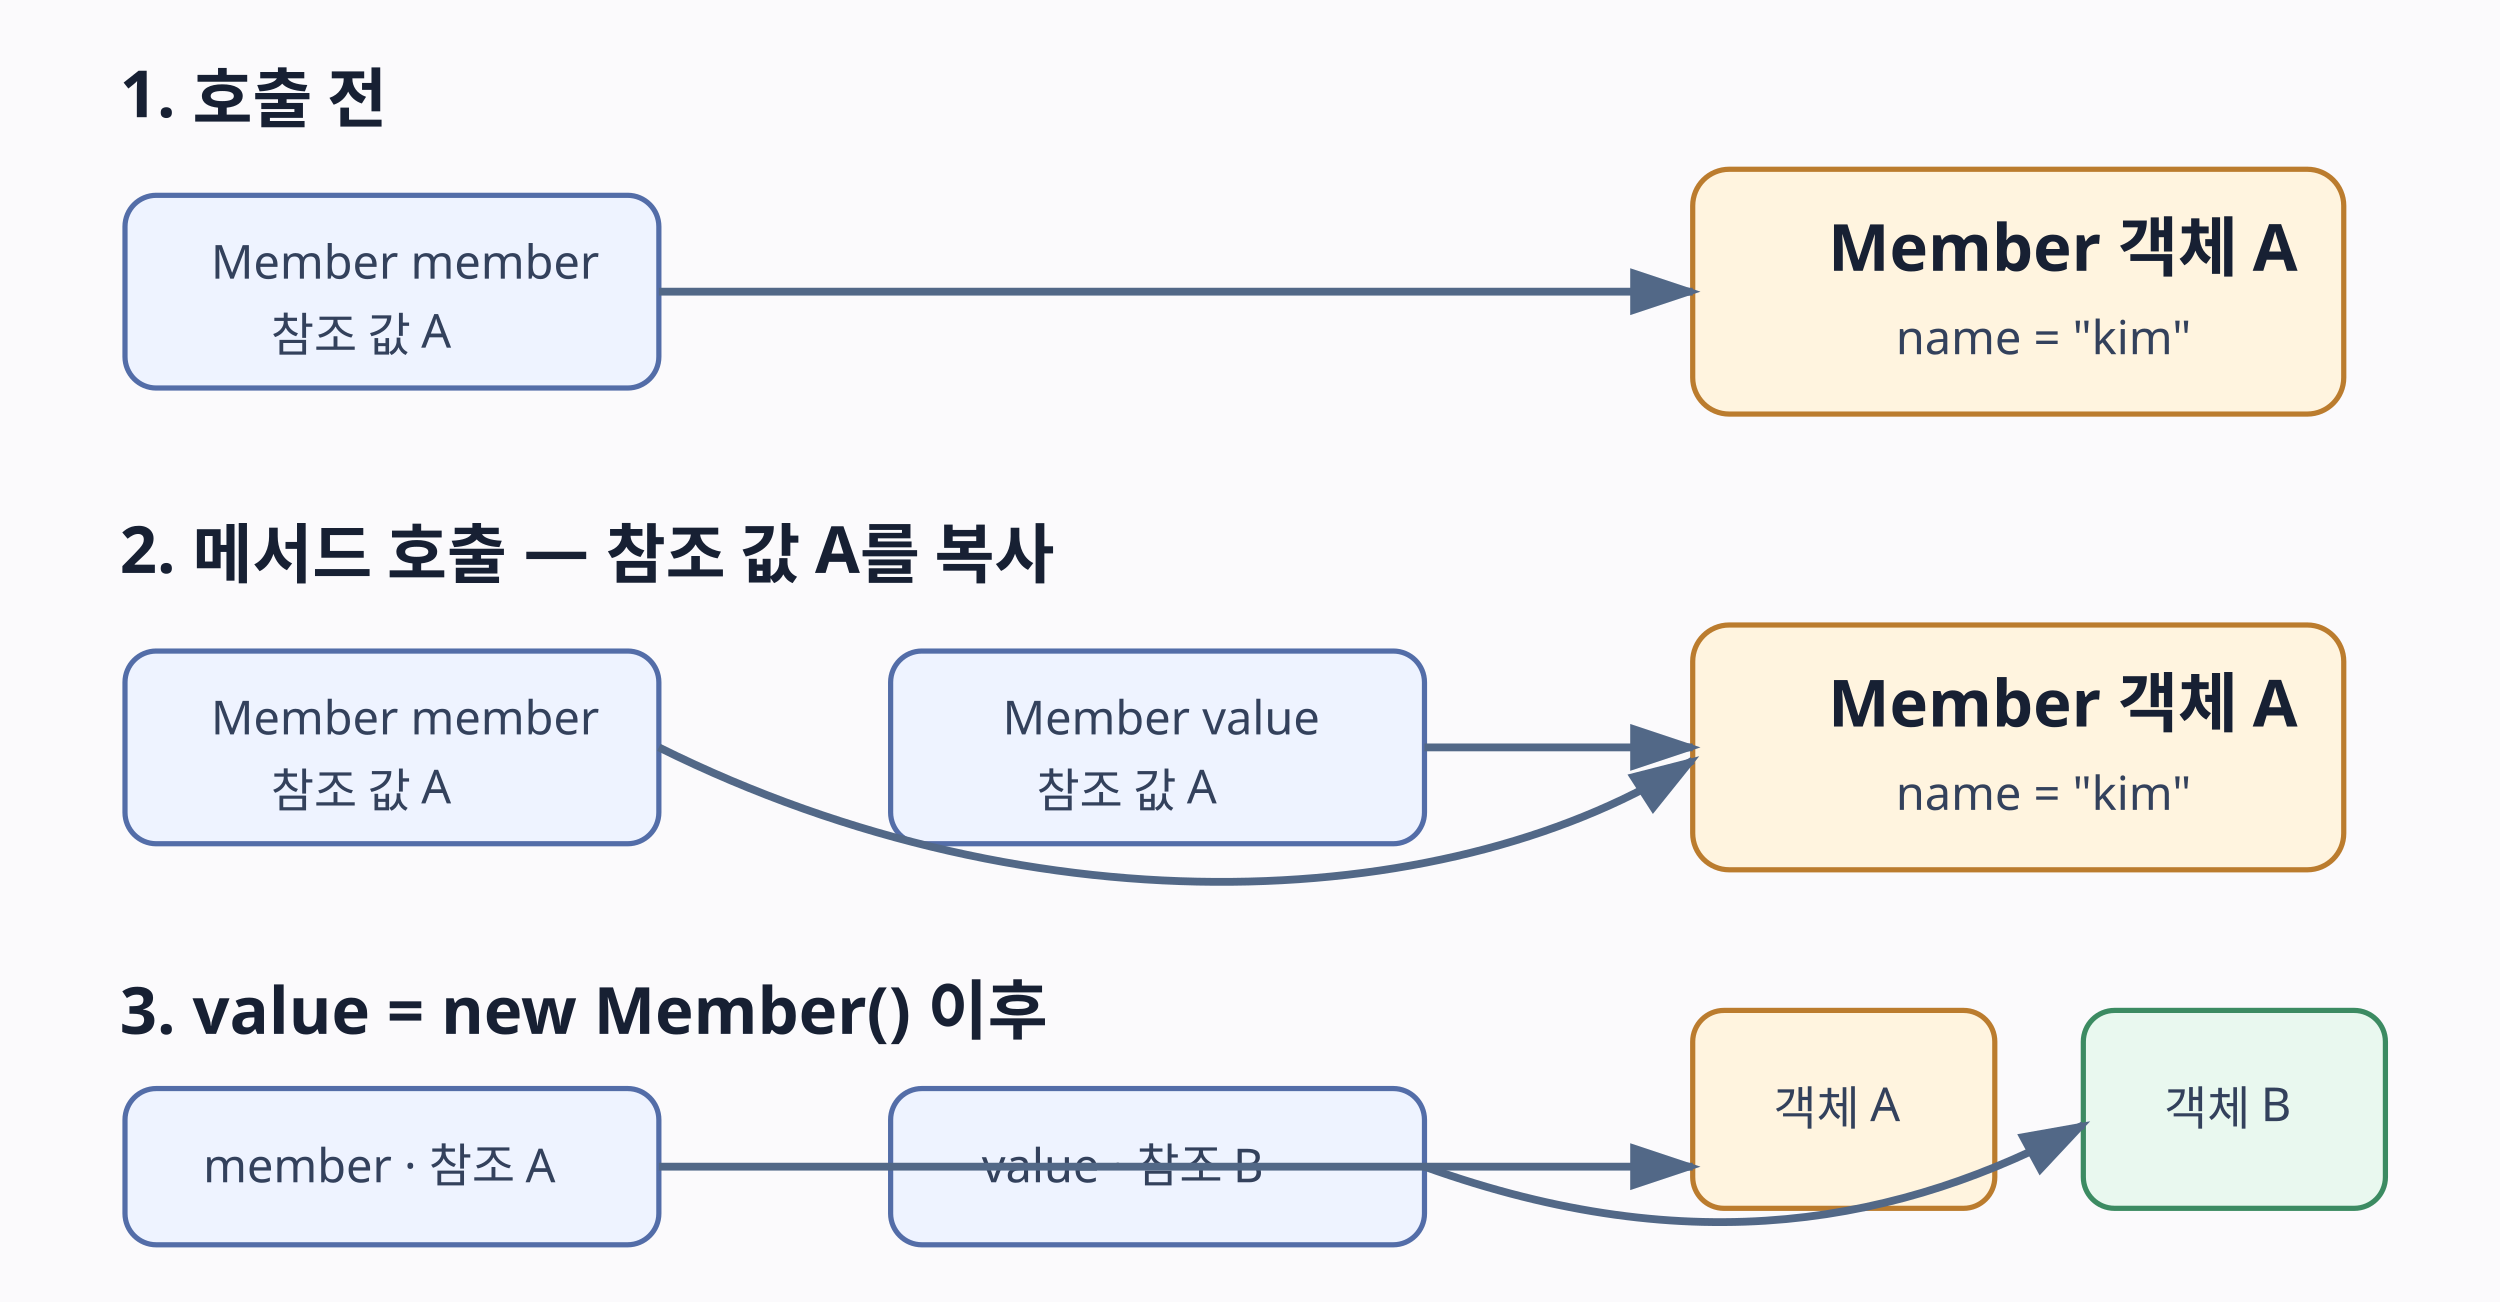
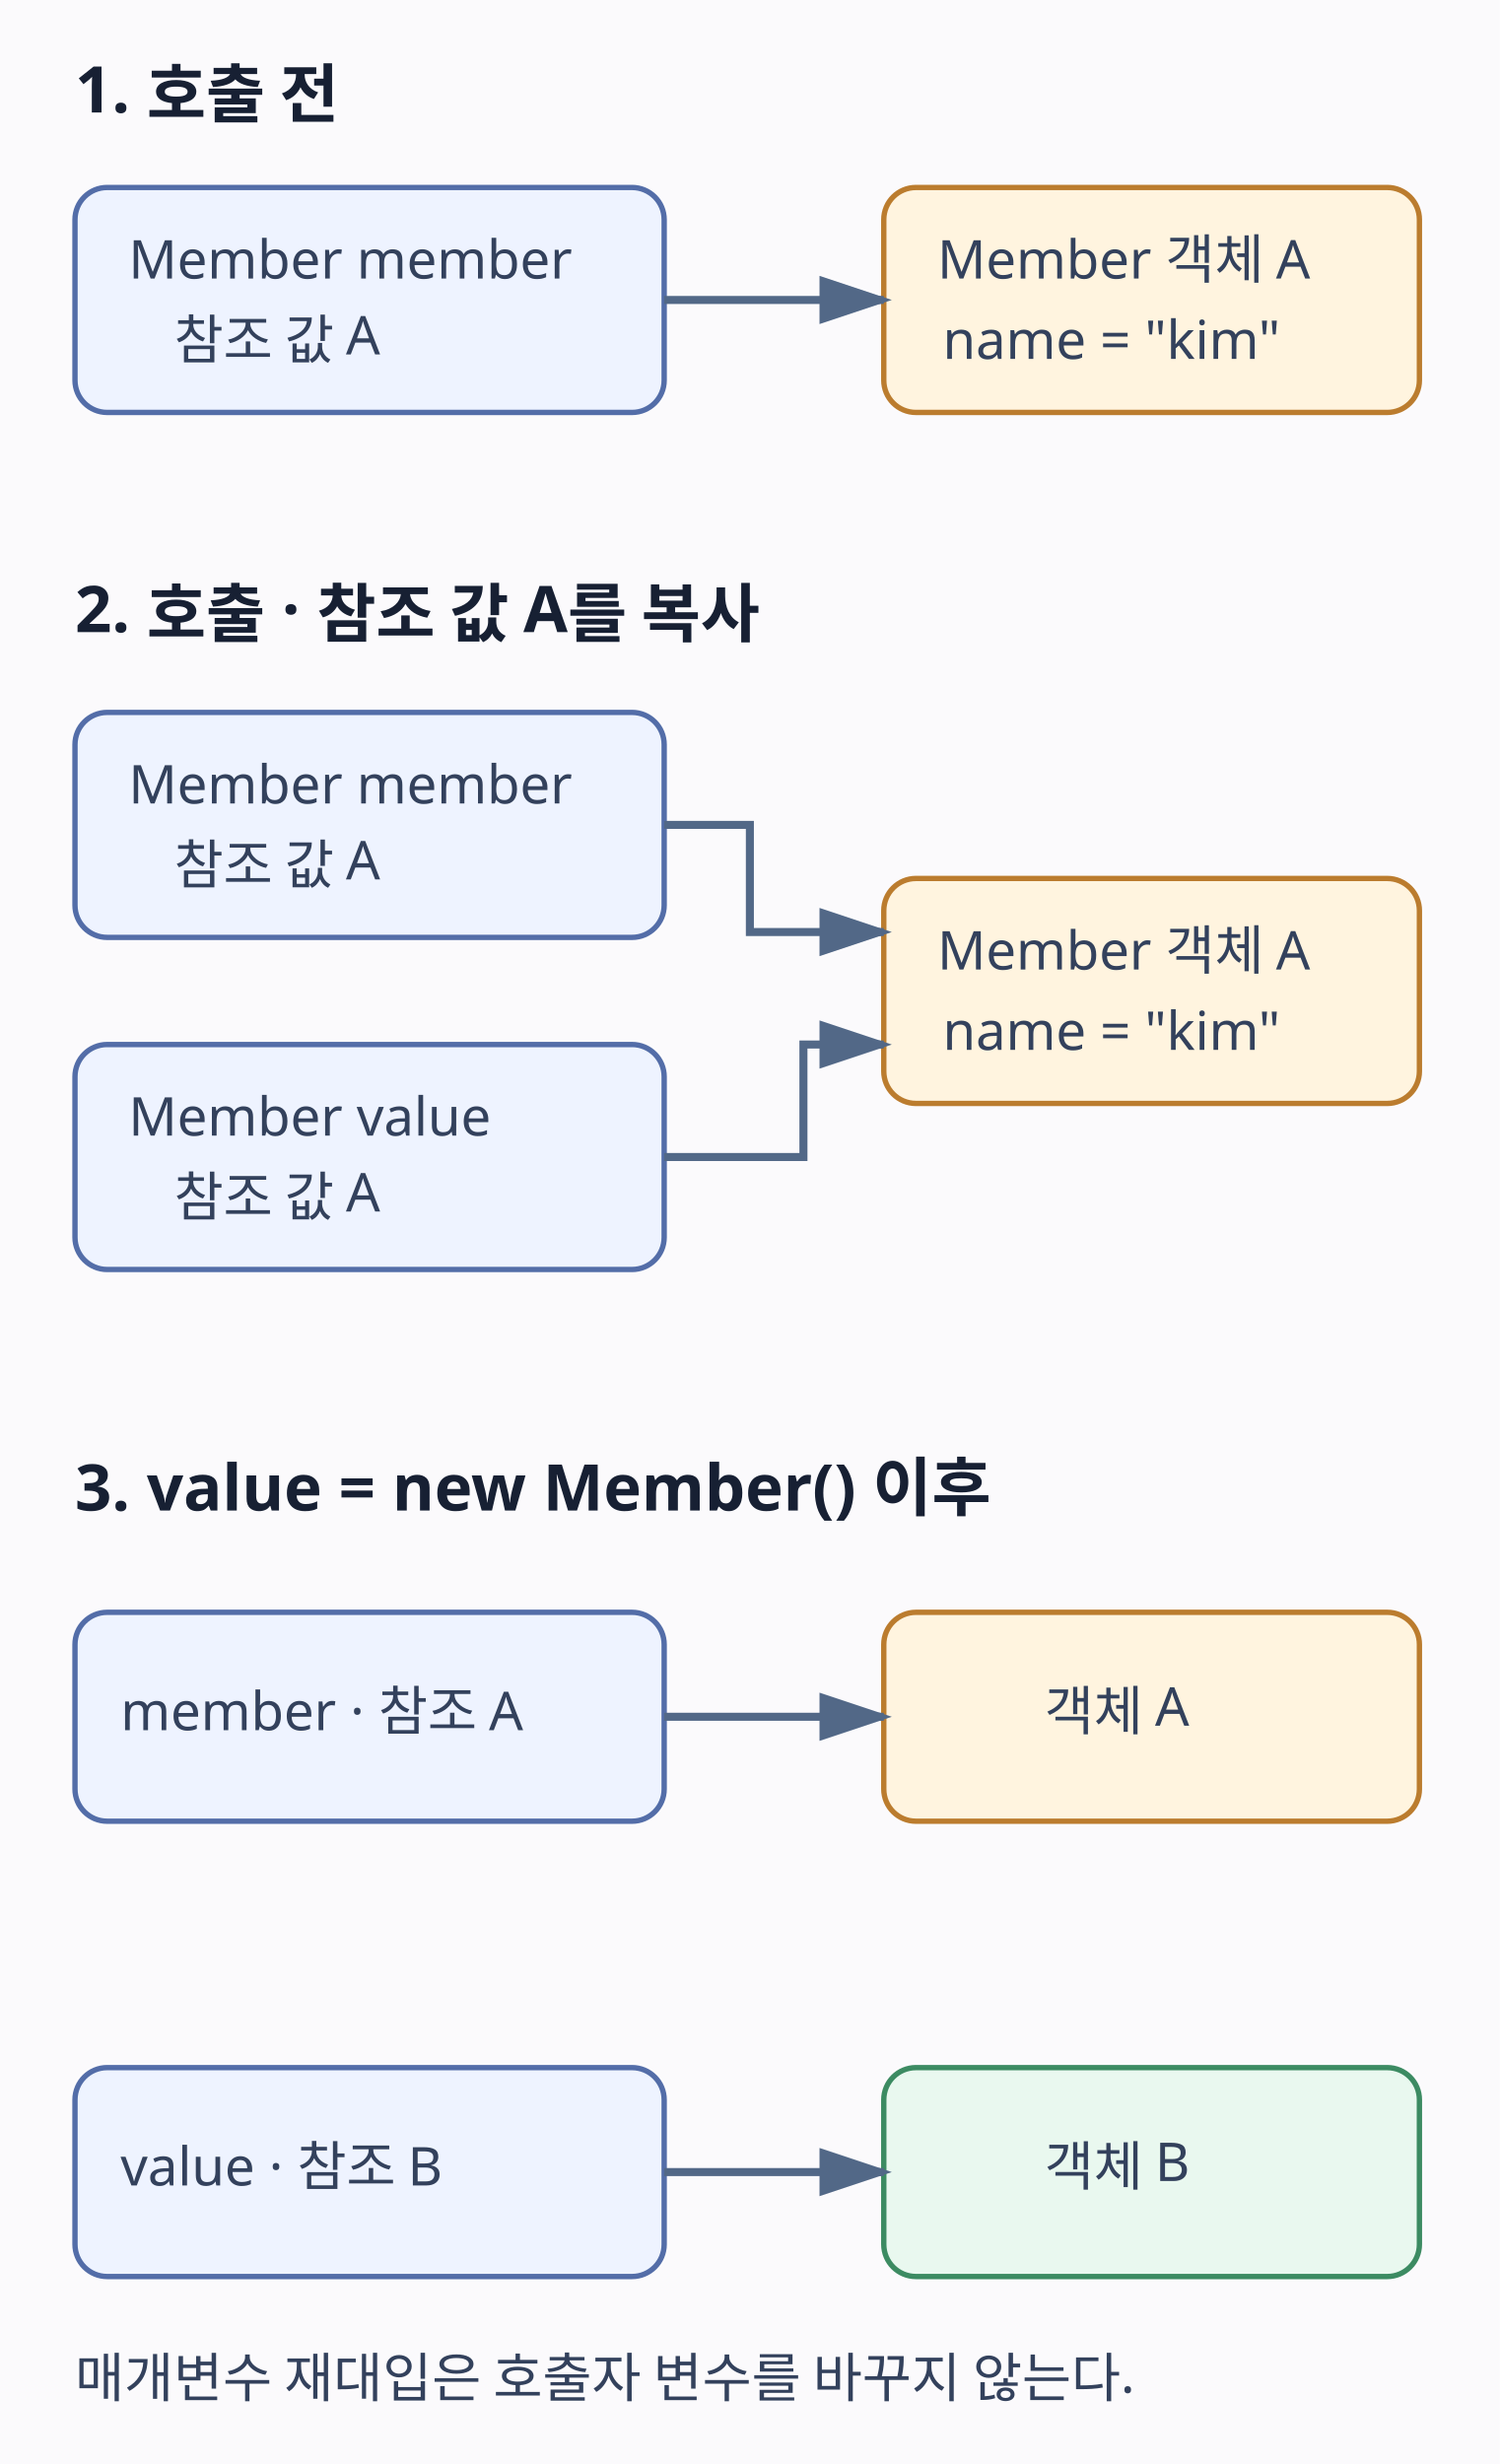
- <svg xmlns="http://www.w3.org/2000/svg" width="960" height="500" viewBox="0 0 960 500" role="img" aria-labelledby="title desc">
+ <svg xmlns="http://www.w3.org/2000/svg" width="560" height="920" viewBox="0 0 560 920" role="img" aria-labelledby="title desc">
  <defs>
-     <style>.h{font:700 25px system-ui,sans-serif;fill:#172033}.t{font:500 18px system-ui,sans-serif;fill:#33415c}.box{fill:#eef3ff;stroke:#536da8;stroke-width:2}.obj{fill:#fff4df;stroke:#bb7c2e;stroke-width:2}.new{fill:#e9f8ef;stroke:#3c8b62;stroke-width:2}.a{stroke:#526887;stroke-width:3;fill:none;marker-end:url(#m)}</style>
+     <style>.h{font:700 24px system-ui,sans-serif;fill:#172033}.t{font:500 20px system-ui,sans-serif;fill:#33415c}.box{fill:#eef3ff;stroke:#536da8;stroke-width:2}.obj{fill:#fff4df;stroke:#bb7c2e;stroke-width:2}.new{fill:#e9f8ef;stroke:#3c8b62;stroke-width:2}.a{stroke:#526887;stroke-width:3;fill:none;marker-end:url(#m)}</style>
    <marker id="m" markerWidth="10" markerHeight="10" refX="8" refY="3" orient="auto">
      <path d="M0,0 L0,6 L9,3 z" fill="#526887" />
    </marker>
  </defs>
-   <rect x="0" y="0" width="960" height="500" fill="#fbfafc" />
-   <text x="46" y="45" class="h">1. 호출 전</text>
-   <rect x="48" y="75" width="205" height="74" rx="12" class="box" />
-   <text x="81" y="107" class="t">Member member</text>
-   <text x="104" y="135" class="t">참조 값 A</text>
-   <rect x="650" y="65" width="250" height="94" rx="14" class="obj" />
-   <text x="702" y="104" class="h">Member 객체 A</text>
-   <text x="728" y="136" class="t">name = "kim"</text>
-   <path d="M253 112 H650" class="a" />
-   <text x="46" y="220" class="h">2. 메서드 호출 — 참조 값 A를 복사</text>
-   <rect x="48" y="250" width="205" height="74" rx="12" class="box" />
-   <text x="81" y="282" class="t">Member member</text>
-   <text x="104" y="310" class="t">참조 값 A</text>
-   <rect x="342" y="250" width="205" height="74" rx="12" class="box" />
-   <text x="385" y="282" class="t">Member value</text>
-   <text x="398" y="310" class="t">참조 값 A</text>
-   <rect x="650" y="240" width="250" height="94" rx="14" class="obj" />
-   <text x="702" y="279" class="h">Member 객체 A</text>
-   <text x="728" y="311" class="t">name = "kim"</text>
-   <path d="M253 287 C400 360 560 350 650 292" class="a" />
-   <path d="M547 287 H650" class="a" />
-   <text x="46" y="397" class="h">3. value = new Member() 이후</text>
-   <rect x="48" y="418" width="205" height="60" rx="12" class="box" />
-   <text x="78" y="454" class="t">member · 참조 A</text>
-   <rect x="342" y="418" width="205" height="60" rx="12" class="box" />
-   <text x="377" y="454" class="t">value · 참조 B</text>
-   <rect x="650" y="388" width="116" height="76" rx="12" class="obj" />
-   <text x="681" y="432" class="t">객체 A</text>
-   <rect x="800" y="388" width="116" height="76" rx="12" class="new" />
-   <text x="831" y="432" class="t">객체 B</text>
-   <path d="M253 448 H650" class="a" />
-   <path d="M547 448 C650 485 730 470 800 432" class="a" />
+   <rect width="560" height="920" fill="#fbfafc" />
+   <text x="28" y="42" class="h">1. 호출 전</text>
+   <rect x="28" y="70" width="220" height="84" rx="12" class="box" />
+   <text x="48" y="104" class="t">Member member</text>
+   <text x="65" y="134" class="t">참조 값 A</text>
+   <rect x="330" y="70" width="200" height="84" rx="12" class="obj" />
+   <text x="350" y="104" class="t">Member 객체 A</text>
+   <text x="352" y="134" class="t">name = "kim"</text>
+   <path d="M248 112H330" class="a" />
+   <text x="28" y="236" class="h">2. 호출 · 참조 값 A를 복사</text>
+   <rect x="28" y="266" width="220" height="84" rx="12" class="box" />
+   <text x="48" y="300" class="t">Member member</text>
+   <text x="65" y="330" class="t">참조 값 A</text>
+   <rect x="28" y="390" width="220" height="84" rx="12" class="box" />
+   <text x="48" y="424" class="t">Member value</text>
+   <text x="65" y="454" class="t">참조 값 A</text>
+   <rect x="330" y="328" width="200" height="84" rx="12" class="obj" />
+   <text x="350" y="362" class="t">Member 객체 A</text>
+   <text x="352" y="392" class="t">name = "kim"</text>
+   <path d="M248 308H280V348H330" class="a" />
+   <path d="M248 432H300V390H330" class="a" />
+   <text x="28" y="564" class="h">3. value = new Member() 이후</text>
+   <rect x="28" y="602" width="220" height="78" rx="12" class="box" />
+   <text x="45" y="646" class="t">member · 참조 A</text>
+   <rect x="330" y="602" width="200" height="78" rx="12" class="obj" />
+   <text x="390" y="646" class="t">객체 A</text>
+   <path d="M248 641H330" class="a" />
+   <rect x="28" y="772" width="220" height="78" rx="12" class="box" />
+   <text x="45" y="816" class="t">value · 참조 B</text>
+   <rect x="330" y="772" width="200" height="78" rx="12" class="new" />
+   <text x="390" y="816" class="t">객체 B</text>
+   <path d="M248 811H330" class="a" />
+   <text x="28" y="895" class="t">매개변수 재대입은 호출자 변수를 바꾸지 않는다.</text>
</svg>
